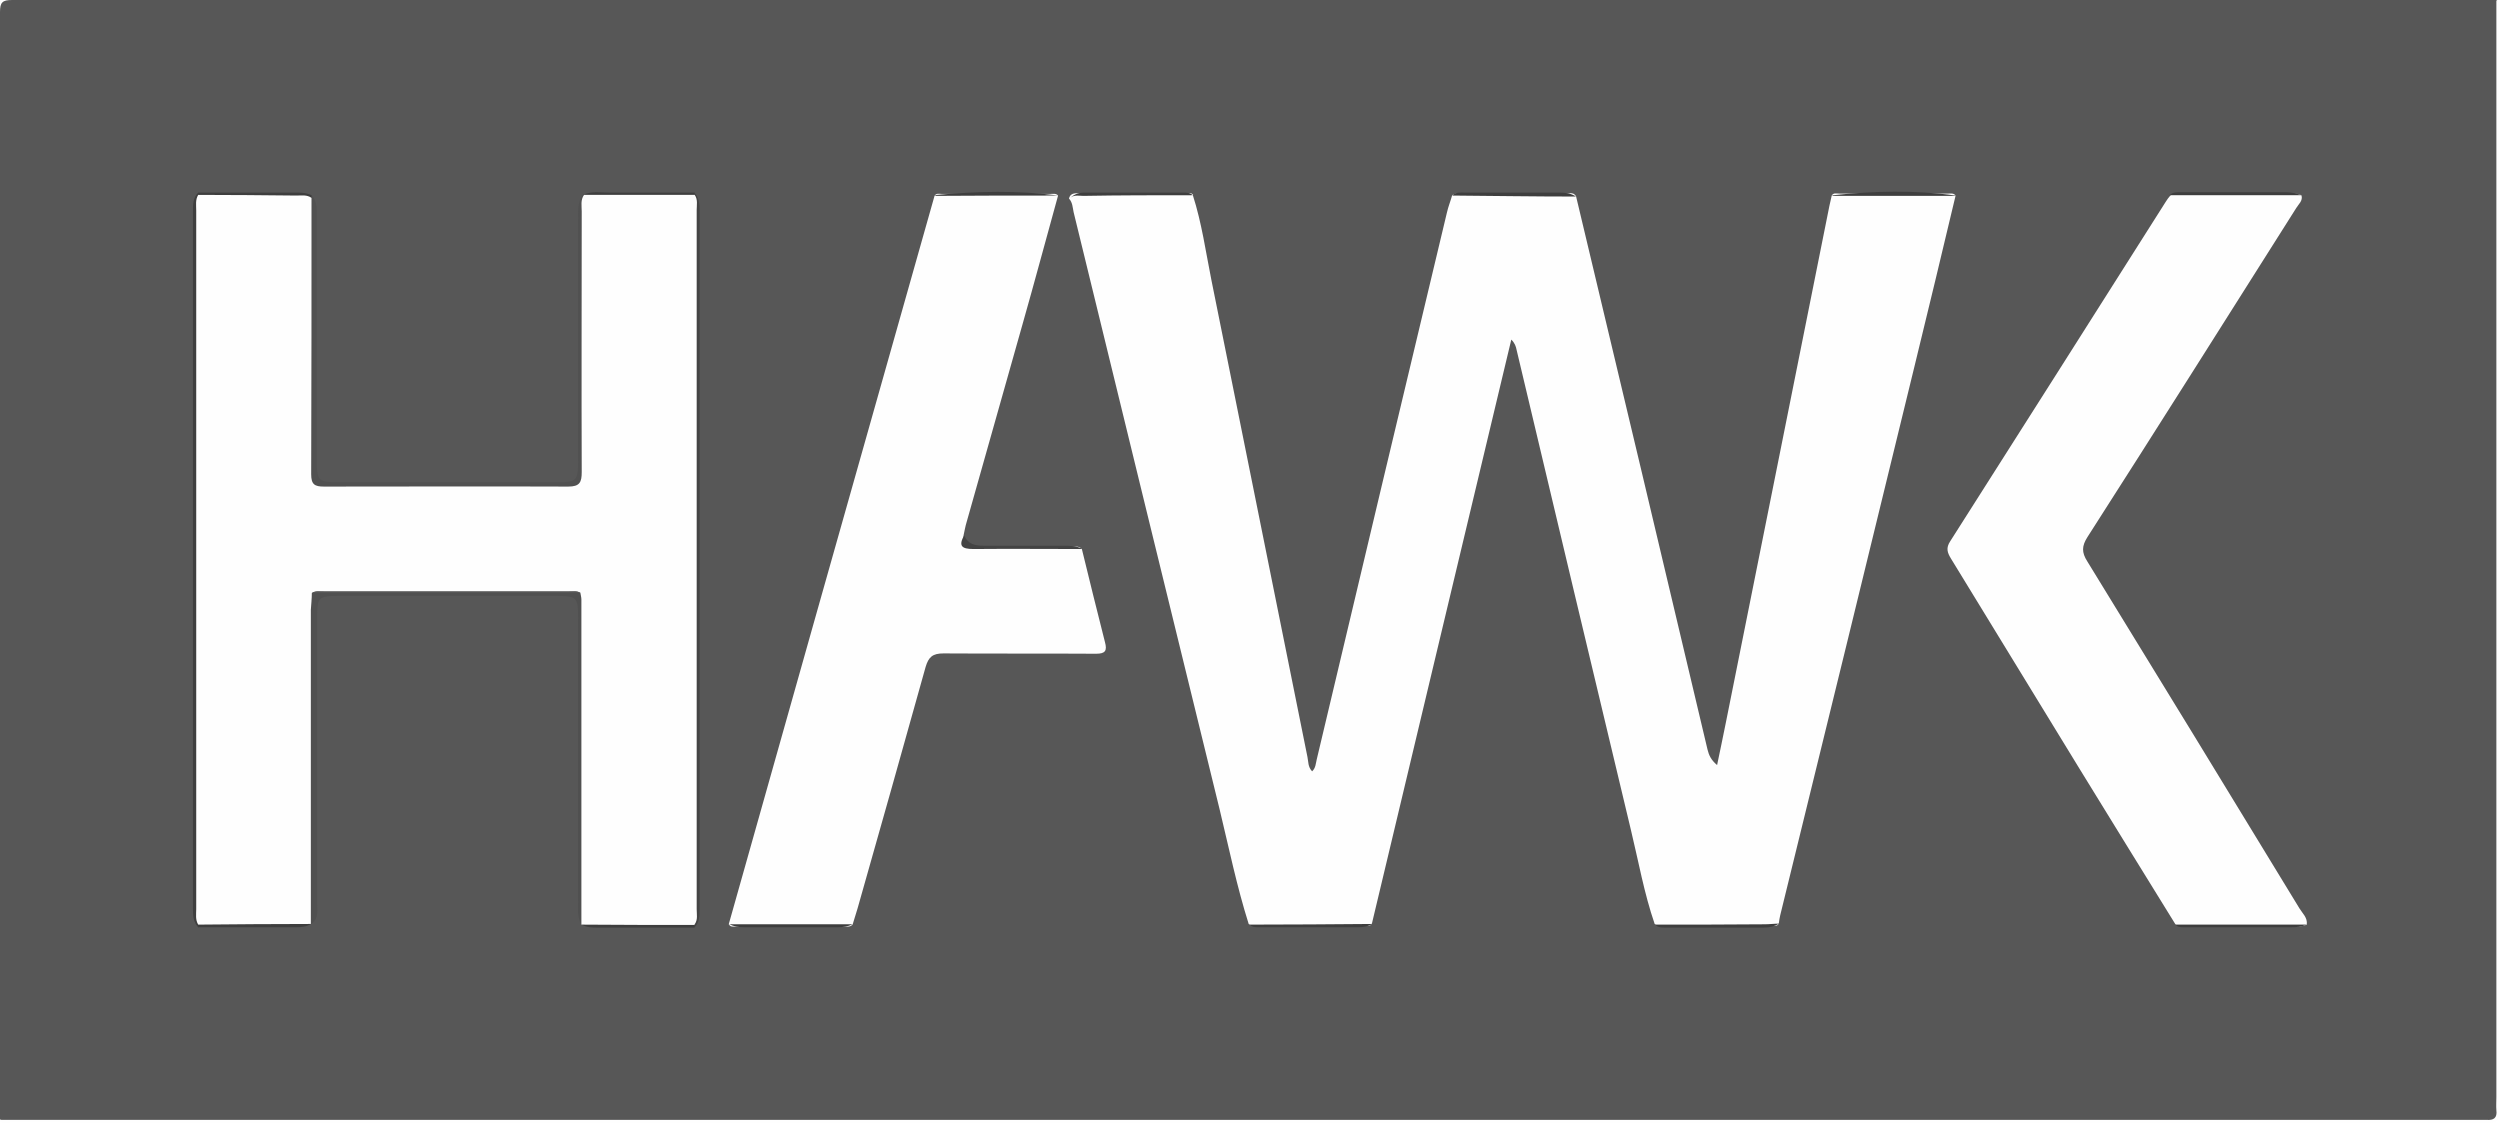
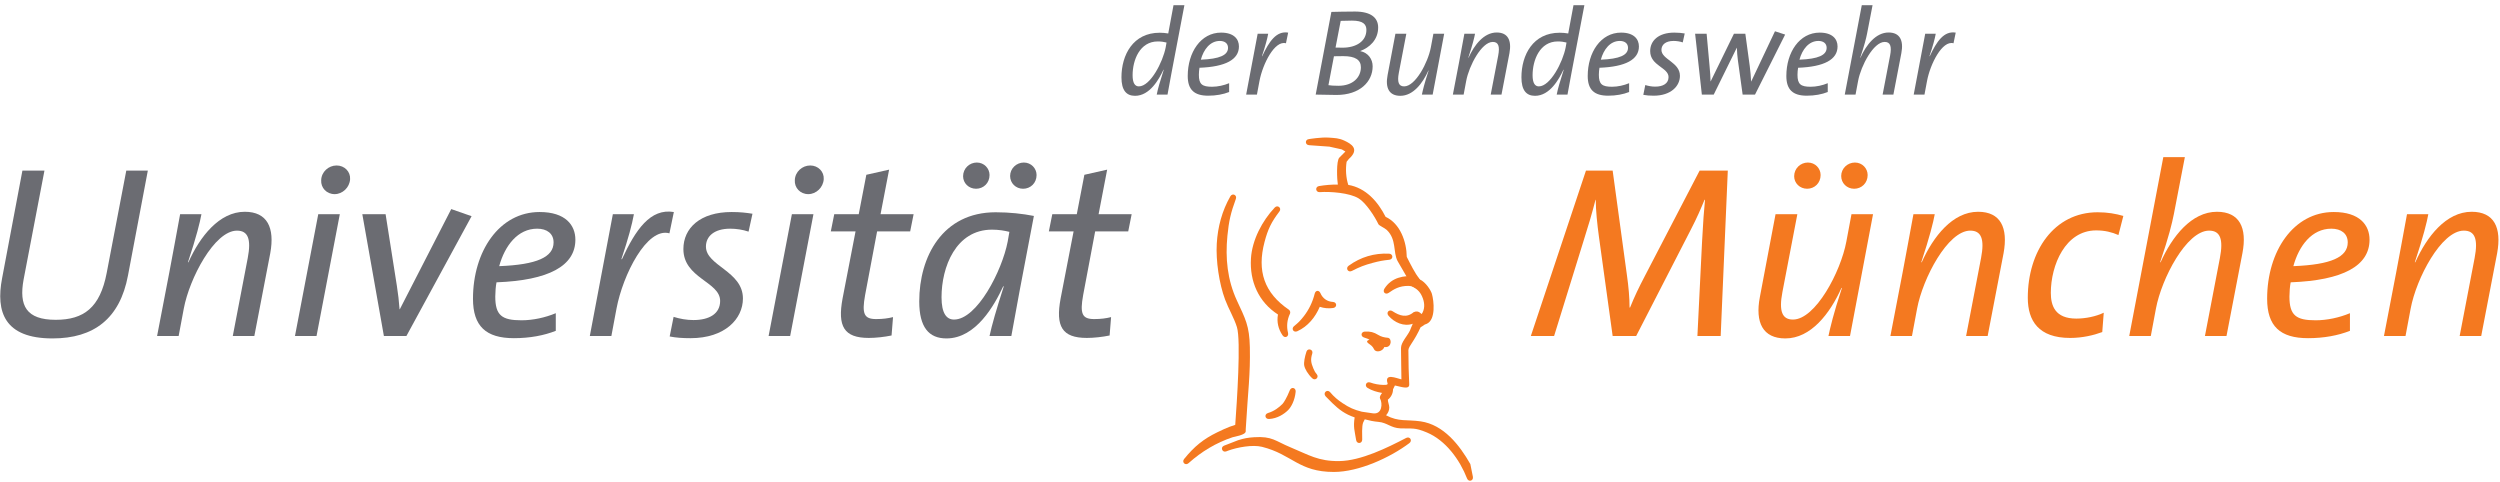
- <svg xmlns="http://www.w3.org/2000/svg" id="Ebene_2" viewBox="0 0 75.68 34">
+ <svg xmlns="http://www.w3.org/2000/svg" version="1.1" x="0px" y="0px" width="441px" height="85px" viewBox="-0.04 -0.913 441 85" enable-background="new -0.04 -0.913 441 85" xml:space="preserve">
  <defs>
-     <style>.cls-1{fill:#3d3d3d;}.cls-2{fill:#575757;}.cls-3{fill:#3f3f3f;}.cls-4{fill:#3e3e3e;}.cls-5{fill:#444;}.cls-6{fill:#505050;}.cls-7{fill:#515151;}.cls-8{fill:#434343;}.cls-9{fill:#fefefe;}</style>
-   </defs>
-   <g id="Ebene_1-2">
-     <g>
-       <path class="cls-2" d="M0,33.9C0,22.72,0,11.54,0,.37,0,.07,.07,0,.37,0,25.44,0,50.51,0,75.58,0c.07,.12,.04,.26,.04,.39,0,11.04,0,22.08,0,33.12,0,.46,.05,.42-.43,.42-24.93,0-49.86,0-74.79,0-.13,0-.27,.04-.39-.04Z" />
-       <path class="cls-9" d="M0,33.9c24.94,0,49.89,0,74.83,0,.15,0,.29,0,.44,0,.22,.02,.33-.06,.3-.29-.01-.13,0-.27,0-.4,0-11.07,0-22.14,0-33.2,.17,.07,.07,.22,.08,.32,0,4.01,0,8.03,0,12.04,0,7.1,0,14.2,0,21.29,0,.27-.05,.33-.33,.33-25,0-50.01,0-75.01-.01-.1,0-.25,.09-.32-.07Z" />
-       <path class="cls-9" d="M36.11,5.91c.27,.84,.39,1.71,.56,2.56,.97,4.82,1.94,9.64,2.91,14.45,.03,.14,.01,.29,.14,.43,.11-.1,.11-.24,.14-.36,1.31-5.52,2.62-11.04,3.94-16.55,.04-.18,.11-.35,.16-.53,.13-.09,.28-.04,.43-.04,.99,0,1.97,0,2.96,0,.12,0,.27-.08,.36,.07,1.33,5.58,2.66,11.16,3.98,16.75,.04,.17,.11,.32,.29,.47,.09-.44,.18-.85,.26-1.26,1.05-5.22,2.09-10.44,3.14-15.67,.02-.1,.05-.21,.07-.31,.05-.09,.14-.06,.22-.06,1.1,0,2.21,0,3.31,0,.08,0,.16-.02,.22,.06-.41,1.72-.82,3.44-1.24,5.15-1.35,5.55-2.71,11.1-4.07,16.64-.02,.08-.03,.16-.04,.23-.03,.11-.12,.08-.2,.08-1.14,0-2.27,0-3.41,0-.06,0-.1-.01-.15-.05-.32-.93-.49-1.9-.72-2.85-1.16-4.84-2.31-9.69-3.46-14.53-.02-.1-.05-.2-.16-.31-1.41,5.89-2.81,11.78-4.22,17.68-.05,.09-.14,.06-.21,.06-1.11,0-2.23,0-3.34,0-.07,0-.13,0-.18-.05-.36-1.14-.6-2.31-.88-3.47-1.48-6.03-2.95-12.05-4.42-18.08-.03-.14-.03-.29-.14-.41,.03-.12,.11-.16,.24-.16,1.15,0,2.3,0,3.45,0,.02,0,.04,.03,.07,.04Z" />
-       <path class="cls-9" d="M22.06,27.98c.88-3.11,1.75-6.21,2.63-9.32,1.2-4.24,2.4-8.48,3.6-12.73,.05-.09,.14-.06,.21-.06,1.1,0,2.21,0,3.31,0,.08,0,.16-.02,.22,.05-.36,1.3-.71,2.61-1.08,3.91-.56,1.99-1.13,3.99-1.69,5.98-.04,.13-.06,.26-.09,.39-.04,.29,.09,.37,.38,.36,.94-.02,1.88-.01,2.83,0,.12,0,.26-.06,.37,.06,.23,.94,.46,1.88,.7,2.82,.07,.26,.01,.35-.27,.35-1.54-.01-3.08,0-4.62-.01-.33,0-.45,.11-.54,.41-.68,2.44-1.37,4.88-2.06,7.31-.05,.17-.1,.33-.15,.49-.04,.04-.09,.06-.14,.06-1.16,0-2.32,0-3.47,0-.06,0-.1-.01-.13-.06Z" />
-       <path class="cls-9" d="M69.67,5.91c.05,.17-.09,.27-.16,.39-2.1,3.32-4.2,6.65-6.32,9.96-.17,.27-.18,.46,0,.74,2.15,3.5,4.29,7,6.42,10.5,.09,.15,.25,.28,.22,.49-.19,.09-.39,.04-.58,.04-1,0-2.01,0-3.01,0-.13,0-.26,.04-.38-.04-.97-1.57-1.94-3.14-2.91-4.72-1.3-2.12-2.59-4.24-3.89-6.36-.11-.18-.16-.32-.02-.53,2.18-3.42,4.35-6.85,6.52-10.27,.04-.07,.09-.13,.14-.19,.11-.09,.23-.04,.34-.04,1.1,0,2.2,0,3.29,0,.12,0,.24-.04,.35,.04Z" />
-       <path class="cls-7" d="M9.43,5.91c.19,.2,.16,.44,.16,.68,0,2.43,0,4.86,0,7.29,0,.69,.03,.72,.72,.72,2.18,0,4.37,0,6.55,0,.59,0,.64-.05,.64-.64,0-2.44,0-4.89,0-7.33,0-.25-.02-.51,.14-.73,.02,.01,.05,.03,.07,.04,.08,.19,.07,.39,.07,.59,0,2.56,0,5.13,0,7.69,0,.08,0,.16,0,.24-.02,.41-.09,.48-.52,.49-.72,.02-1.44,0-2.16,0-1.74,0-3.49,0-5.23,0-.58,0-.64-.05-.64-.63,0-2.6,0-5.21,0-7.81,0-.17-.02-.35,.08-.5,.03-.05,.07-.08,.12-.1Z" />
-       <path class="cls-6" d="M17.6,27.99c-.13-.22-.1-.46-.1-.7,0-2.85,0-5.71,0-8.56,0-.66-.03-.69-.7-.69-2.18,0-4.36,0-6.54,0-.62,0-.66,.04-.66,.65,0,2.88,0,5.76,0,8.64,0,.23,.06,.49-.19,.65-.02-.02-.04-.03-.06-.05-.12-.16-.11-.35-.11-.54,0-3.02,0-6.05,0-9.07,0-.17-.01-.35,.08-.51,.1-.14,.25-.14,.4-.13,.54,0,1.09-.05,1.62,.13,.09,.03,.18,.02,.28,.02,1.31,0,2.63,.03,3.94-.01,.55-.02,1.1-.18,1.66-.13,.17,.01,.35-.02,.49,.11,.12,.18,.09,.38,.09,.58,0,3,0,5.99,0,8.99,0,.2,.02,.4-.11,.57-.02,.02-.04,.03-.06,.05Z" />
-       <path class="cls-3" d="M6,28.07c-.15-.16-.16-.36-.16-.56,0-7.04,0-14.08,0-21.12,0-.2,0-.4,.16-.56,.04,.04,.07,.08,.09,.13,.04,.18,.03,.37,.03,.56,0,6.96,0,13.92,0,20.87,0,.19,.02,.37-.03,.56-.02,.05-.05,.09-.09,.13Z" />
-       <path class="cls-5" d="M21.02,5.83c.15,.16,.16,.36,.16,.56,0,7.04,0,14.08,0,21.13,0,.2,0,.4-.16,.56-.04-.04-.07-.08-.09-.13-.04-.18-.03-.37-.03-.56,0-6.96,0-13.92,0-20.88,0-.19-.02-.37,.03-.56,.02-.05,.05-.09,.09-.13Z" />
-       <path class="cls-8" d="M32.76,16.62c-1.1,0-2.2-.01-3.29,0-.37,0-.46-.1-.28-.42,.1,.27,.32,.32,.58,.32,.81,0,1.61,0,2.42,0,.2,0,.4,0,.58,.1Z" />
-       <path class="cls-4" d="M69.67,5.91c-1.33,0-2.66,0-3.99,0,.09-.1,.22-.09,.34-.09,1.07,0,2.15,0,3.22,0,.14,0,.28,.05,.43,.08Z" />
-       <path class="cls-1" d="M65.84,27.99c1.33,0,2.66,0,3.98,0-.15,.07-.31,.08-.47,.08-1.05,0-2.09,0-3.14,0-.13,0-.27,.02-.38-.09Z" />
-       <path class="cls-4" d="M36.11,5.91c-1.1,0-2.2,0-3.31,.02-.15,0-.32-.05-.44,.1,.12-.13,.27-.2,.46-.2,1,0,2,0,2.99,0,.11,0,.21,0,.3,.08Z" />
-       <path class="cls-4" d="M47.7,5.95c-1.25,0-2.49-.02-3.74-.03,.11-.11,.25-.09,.38-.09,.96,0,1.91,0,2.87,0,.18,0,.34,.02,.5,.12Z" />
-       <path class="cls-4" d="M37.81,27.99c1.25,0,2.49-.01,3.74-.02-.13,.07-.27,.1-.42,.1-1.01,0-2.02,0-3.02,0-.11,0-.21,0-.3-.09Z" />
-       <path class="cls-4" d="M50.11,27.99c1.1,0,2.21,0,3.31-.01,.15,0,.29-.02,.44-.02-.14,.08-.29,.12-.46,.12-1,0-2,0-2.99,0-.11,0-.21,0-.3-.08Z" />
-       <path class="cls-4" d="M32.04,5.92c-1.25,0-2.5,0-3.75,.01,.02-.01,.05-.03,.07-.03,1.23-.11,2.45-.14,3.68,.02Z" />
-       <path class="cls-4" d="M59.2,5.93c-1.25,0-2.5,0-3.75,0,.01,0,.02-.01,.04-.02,1.24-.13,2.48-.16,3.71,.01Z" />
-       <path class="cls-1" d="M22.06,27.98c1.25,0,2.5,0,3.75,0-.15,.07-.3,.09-.46,.09-.94,0-1.88,0-2.82,0-.16,0-.32-.02-.46-.1Z" />
-       <path class="cls-4" d="M6,5.91s0-.05,0-.08c.98,0,1.95,0,2.93,0,.17,0,.34,0,.5,.08,0,.03,0,.06,0,.09-.15,.1-.32,.1-.5,.1-.81,0-1.61,0-2.42,0-.19,0-.41,.04-.52-.19Z" />
-       <path class="cls-4" d="M21.02,5.83s0,.05,0,.08c-.09,.19-.27,.19-.44,.19-.82,0-1.64,0-2.46,0-.17,0-.35,0-.44-.19,0,0-.03-.01-.03-.01,.25-.12,.52-.07,.79-.07,.86,0,1.72,0,2.59,0Z" />
-       <path class="cls-4" d="M6,28.07s0-.05,0-.08c.09-.2,.27-.19,.44-.19,.84-.01,1.67,0,2.51,0,.17,0,.34,.02,.46,.17,0,0,0,0,0,0-.14,.09-.3,.1-.46,.1-.98,0-1.96,0-2.95,0Z" />
-       <path class="cls-4" d="M21.02,28s0,.05,0,.08c-.97,0-1.94,0-2.91,0-.17,0-.35,0-.5-.09,0,0,0,0,0,0,.13-.16,.31-.18,.5-.18,.81,0,1.62,0,2.43,0,.18,0,.38-.02,.49,.19Z" />
-       <path class="cls-9" d="M21.02,28c-1.14,0-2.28,0-3.42-.01,0-3.28,0-6.56,0-9.84,0-.07-.02-.13-.03-.2-.08-.06-.18-.04-.27-.04-2.53,0-5.06,0-7.59,0-.09,0-.19-.02-.27,.04,0,.17-.02,.34-.03,.51,0,3.17,0,6.34,0,9.51-1.14,0-2.28,.01-3.41,.02-.09-.15-.06-.31-.06-.47,0-7.05,0-14.1,0-21.15,0-.16-.03-.32,.06-.47,.99,0,1.98,.01,2.97,.02,.16,0,.32-.03,.46,.07,0,2.79,0,5.58-.01,8.37,0,.31,.11,.37,.39,.37,2.46,0,4.93-.01,7.39,0,.35,0,.41-.13,.41-.44-.01-2.63,0-5.26,0-7.89,0-.17-.04-.35,.07-.5,1.12,0,2.23,0,3.35,0,.1,.14,.06,.31,.06,.46,0,7.05,0,14.1,0,21.16,0,.16,.04,.32-.06,.46Z" />
-       <path class="cls-2" d="M9.45,17.95c.11-.07,.23-.05,.35-.05,2.48,0,4.95,0,7.43,0,.12,0,.24-.02,.35,.05-2.71,0-5.42,0-8.13,0Z" />
-     </g>
-   </g>
+ </defs>
+   <path fill-rule="evenodd" clip-rule="evenodd" fill="#6B6C72" d="M26.037,29.185h-3.802l-3.457,18.062  c-1.167,6.093-4.019,8.254-8.989,8.254c-5.186,0-6.525-2.463-5.661-7.13l3.673-19.186H3.912L0.325,48.198  c-1.123,5.877,0.389,10.587,8.902,10.587c7.303,0,11.883-3.501,13.31-11.106L26.037,29.185z" />
+   <path fill-rule="evenodd" clip-rule="evenodd" fill="#6B6C72" d="M47.635,43.747c0.821-4.494-0.519-7.303-4.494-7.303  c-4.494,0-7.908,4.364-9.939,8.901h-0.086c1.512-4.581,2.117-7.043,2.377-8.47h-3.76  c-0.561,3.155-1.339,7.173-1.901,10.242L27.671,58.353h3.803l0.908-4.84c0.994-5.315,5.401-13.742,9.377-13.742  c1.945,0,2.55,1.469,1.901,4.84L41.024,58.353h3.803L47.635,43.747z" />
+   <path fill-rule="evenodd" clip-rule="evenodd" fill="#6B6C72" d="M61.717,30.697c0.086-1.339-0.994-2.42-2.377-2.42  c-1.426,0-2.68,1.123-2.723,2.593c-0.086,1.339,0.951,2.463,2.377,2.463  C60.378,33.333,61.631,32.166,61.717,30.697z M59.902,36.876h-3.803L51.994,58.353h3.803L59.902,36.876z" />
+   <path fill-rule="evenodd" clip-rule="evenodd" fill="#6B6C72" d="M83.147,37.222l-3.587-1.253l-9.075,17.674h-0.043  c-0.087-1.296-0.26-2.809-0.476-4.148L67.98,36.876H63.874l3.803,21.477h3.976L83.147,37.222z" />
+   <path fill-rule="evenodd" clip-rule="evenodd" fill="#6B6C72" d="M101.457,41.37c0-2.549-1.728-4.883-6.309-4.883  c-7.13,0-11.754,6.957-11.754,15.297c0,4.84,2.291,6.957,7.217,6.957c2.809,0,5.315-0.475,7.389-1.296V54.334  c-1.858,0.778-4.019,1.253-6.05,1.253c-3.457,0-4.623-0.864-4.623-4.192c0-0.778,0.086-1.858,0.216-2.506  C96.747,48.544,101.457,45.994,101.457,41.37z M97.611,41.846c0,2.593-2.938,3.932-9.593,4.191  c0.994-3.63,3.284-6.611,6.698-6.611C96.444,39.426,97.611,40.29,97.611,41.846z" />
+   <path fill-rule="evenodd" clip-rule="evenodd" fill="#6B6C72" d="M118.826,36.487c-4.149-0.691-6.742,3.111-9.162,8.34  l-0.086-0.043c1.253-3.76,1.858-6.05,2.204-7.908h-3.716l-4.062,21.477h3.803l0.907-4.84  c1.123-5.963,5.358-14.39,9.334-13.266L118.826,36.487z" />
+   <path fill-rule="evenodd" clip-rule="evenodd" fill="#6B6C72" d="M132.696,36.79c-1.081-0.173-2.161-0.303-3.673-0.303  c-5.574,0-8.513,2.852-8.513,6.525c0,5.186,6.482,5.748,6.482,9.161c0,2.247-1.901,3.371-4.71,3.371  c-1.21,0-2.377-0.216-3.5-0.561l-0.691,3.457c1.08,0.216,2.247,0.302,3.673,0.302c6.093,0,9.248-3.414,9.248-7  c0-4.84-6.525-5.747-6.525-9.161c0-1.815,1.469-3.154,4.278-3.154c1.081,0,2.204,0.173,3.241,0.519L132.696,36.79z  " />
+   <path fill-rule="evenodd" clip-rule="evenodd" fill="#6B6C72" d="M145.266,30.697c0.086-1.339-0.994-2.42-2.377-2.42  c-1.426,0-2.679,1.123-2.723,2.593c-0.086,1.339,0.951,2.463,2.377,2.463  C143.926,33.333,145.179,32.166,145.266,30.697z M143.451,36.876h-3.803l-4.105,21.477h3.803L143.451,36.876z" />
+   <path fill-rule="evenodd" clip-rule="evenodd" fill="#6B6C72" d="M161.121,36.876h-5.833l1.512-7.864l-4.019,0.907  l-1.34,6.957h-4.321l-0.605,3.025h4.365l-2.291,11.84c-0.907,4.883,0.216,6.957,4.624,6.957  c1.253,0,2.766-0.173,4.019-0.432l0.259-3.241c-0.864,0.216-1.772,0.346-2.981,0.346  c-2.118,0-2.55-0.907-1.945-4.235l2.118-11.235h5.833L161.121,36.876z" />
+   <path fill-rule="evenodd" clip-rule="evenodd" fill="#6B6C72" d="M182.337,37.179c-1.988-0.389-4.278-0.648-6.741-0.648  c-9.377,0-13.482,7.822-13.482,15.729c0,4.538,1.685,6.525,4.797,6.525c5.229,0,8.47-5.877,10.025-9.205  l0.086,0.043c-1.296,4.019-2.118,6.871-2.506,8.729h3.846C179.269,53.21,180.047,49.192,182.337,37.179z   M178.016,39.987l-0.302,1.728c-0.994,5.143-5.402,13.742-9.464,13.742c-1.339,0-2.204-1.123-2.204-3.932  c0-5.315,2.506-11.927,8.902-11.927C176.158,39.599,177.151,39.772,178.016,39.987z M182.812,29.962  c0-1.167-0.951-2.204-2.247-2.204s-2.42,1.037-2.42,2.377c0,1.253,0.994,2.248,2.29,2.248  S182.812,31.388,182.812,29.962z M174.516,29.962c0-1.167-0.951-2.204-2.247-2.204s-2.42,1.037-2.42,2.42  c0,1.21,0.994,2.204,2.29,2.204S174.516,31.388,174.516,29.962z" />
+   <path fill-rule="evenodd" clip-rule="evenodd" fill="#6B6C72" d="M199.584,36.876h-5.833l1.512-7.864l-4.019,0.907  l-1.339,6.957h-4.321l-0.605,3.025h4.365l-2.291,11.84c-0.908,4.883,0.216,6.957,4.624,6.957  c1.253,0,2.765-0.173,4.019-0.432l0.259-3.241c-0.864,0.216-1.772,0.346-2.981,0.346  c-2.118,0-2.55-0.907-1.945-4.235l2.118-11.235h5.833L199.584,36.876z" />
+   <path fill-rule="evenodd" clip-rule="evenodd" fill="#F47920" d="M304.744,29.185h-4.97l-9.68,18.625  c-1.08,2.074-1.772,3.5-2.593,5.531h-0.086c0-1.728-0.173-3.673-0.475-5.79l-2.507-18.365h-4.71l-9.723,29.169  h4.105l5.099-16.464c0.907-2.852,1.599-5.186,2.204-7.562h0.043c0,1.858,0.259,4.321,0.562,6.525l2.419,17.502h4.149  l9.636-18.754c1.081-2.074,1.858-3.889,2.42-5.272h0.086c-0.173,1.728-0.346,4.062-0.519,7.389l-0.821,16.637h4.105  L304.744,29.185z" />
+   <path fill-rule="evenodd" clip-rule="evenodd" fill="#F47920" d="M330.364,36.876h-3.803l-0.907,4.84  c-0.994,5.315-5.445,13.742-9.42,13.742c-1.901,0-2.506-1.469-1.858-4.84l2.636-13.742h-3.846l-2.765,14.606  c-0.865,4.494,0.518,7.303,4.494,7.303c4.495,0,7.865-4.365,9.896-8.902h0.086  c-1.512,4.581-2.074,7.043-2.377,8.47h3.803L330.364,36.876z M329.414,29.962c0-1.167-0.951-2.204-2.247-2.204  c-1.297,0-2.42,1.037-2.42,2.377c0,1.253,0.994,2.248,2.29,2.248S329.414,31.388,329.414,29.962z M321.117,29.962  c0-1.167-0.951-2.204-2.248-2.204s-2.419,1.037-2.419,2.42c0,1.21,0.994,2.204,2.29,2.204  S321.117,31.388,321.117,29.962z" />
+   <path fill-rule="evenodd" clip-rule="evenodd" fill="#F47920" d="M353.391,43.747c0.821-4.494-0.519-7.303-4.494-7.303  c-4.494,0-7.908,4.364-9.939,8.901h-0.086c1.513-4.581,2.117-7.043,2.377-8.47h-3.759  c-0.562,3.155-1.34,7.173-1.901,10.242l-2.161,11.235h3.803l0.908-4.84c0.994-5.315,5.401-13.742,9.377-13.742  c1.944,0,2.55,1.469,1.901,4.84l-2.636,13.742h3.802L353.391,43.747z" />
+   <path fill-rule="evenodd" clip-rule="evenodd" fill="#F47920" d="M374.517,37.179c-1.34-0.389-2.766-0.648-4.538-0.648  c-7.692,0-12.316,6.871-12.316,15.082c0,4.062,1.901,7.087,7.476,7.087c2.161,0,4.148-0.476,5.661-1.037  l0.26-3.414c-1.34,0.648-3.155,1.037-4.84,1.037c-3.759,0-4.494-2.29-4.494-4.537  c0-4.883,2.549-11.02,7.994-11.02c1.512,0,2.766,0.303,3.933,0.821L374.517,37.179z" />
+   <path fill-rule="evenodd" clip-rule="evenodd" fill="#F47920" d="M395.524,43.747c0.864-4.494-0.519-7.303-4.494-7.303  c-4.494,0-7.908,4.364-9.939,8.901h-0.086c1.599-4.71,2.074-6.784,2.42-8.47l1.944-10.068h-3.802l-6.007,31.545  h3.803l0.907-4.84c0.994-5.315,5.402-13.742,9.377-13.742c1.945,0,2.55,1.469,1.901,4.84l-2.636,13.742h3.803  L395.524,43.747z" />
+   <path fill-rule="evenodd" clip-rule="evenodd" fill="#F47920" d="M417.947,41.37c0-2.549-1.728-4.883-6.31-4.883  c-7.13,0-11.754,6.957-11.754,15.297c0,4.84,2.291,6.957,7.217,6.957c2.809,0,5.315-0.475,7.39-1.296V54.334  c-1.858,0.778-4.019,1.253-6.05,1.253c-3.457,0-4.623-0.864-4.623-4.192c0-0.778,0.086-1.858,0.216-2.506  C413.236,48.544,417.947,45.994,417.947,41.37z M414.101,41.846c0,2.593-2.938,3.932-9.593,4.191  c0.994-3.63,3.284-6.611,6.698-6.611C412.934,39.426,414.101,40.29,414.101,41.846z" />
+   <path fill-rule="evenodd" clip-rule="evenodd" fill="#F47920" d="M440.457,43.747c0.821-4.494-0.519-7.303-4.495-7.303  c-4.494,0-7.908,4.364-9.939,8.901h-0.086c1.513-4.581,2.118-7.043,2.377-8.47h-3.76  c-0.561,3.155-1.339,7.173-1.901,10.242l-2.161,11.235h3.803l0.908-4.84c0.994-5.315,5.401-13.742,9.377-13.742  c1.945,0,2.55,1.469,1.901,4.84l-2.636,13.742h3.803L440.457,43.747z" />
+   <path fill-rule="evenodd" clip-rule="evenodd" fill="#6B6C72" d="M208.89,0h-1.923l-0.929,4.991  c-0.54-0.086-0.972-0.13-1.512-0.13c-4.689,0-6.741,3.911-6.741,7.865c0,2.269,0.842,3.263,2.398,3.263  c2.615,0,4.235-2.938,5.013-4.602l0.043,0.021c-0.648,2.009-1.059,3.436-1.231,4.364h1.901  c0.151-0.886,0.432-2.377,0.713-3.867L208.89,0z M205.736,6.59l-0.151,0.864  c-0.497,2.571-2.701,6.871-4.732,6.871c-0.67,0-1.102-0.562-1.102-1.966c0-2.658,1.253-5.963,4.451-5.963  C204.807,6.396,205.304,6.482,205.736,6.59z" />
+   <path fill-rule="evenodd" clip-rule="evenodd" fill="#6B6C72" d="M218.508,7.281c0-1.274-0.864-2.441-3.155-2.441  c-3.565,0-5.877,3.478-5.877,7.649c0,2.42,1.145,3.478,3.608,3.478c1.404,0,2.658-0.238,3.695-0.648v-1.556  c-0.929,0.389-2.01,0.627-3.025,0.627c-1.728,0-2.312-0.432-2.312-2.096c0-0.389,0.043-0.929,0.108-1.253  C216.152,10.868,218.508,9.593,218.508,7.281z M216.585,7.519c0,1.296-1.47,1.966-4.797,2.096  c0.497-1.815,1.642-3.306,3.349-3.306C216.001,6.309,216.585,6.741,216.585,7.519z" />
+   <path fill-rule="evenodd" clip-rule="evenodd" fill="#6B6C72" d="M227.192,4.84c-2.074-0.346-3.371,1.556-4.581,4.17  l-0.043-0.021c0.627-1.88,0.929-3.025,1.102-3.954h-1.858l-2.031,10.738h1.901l0.454-2.419  c0.562-2.982,2.679-7.195,4.667-6.633L227.192,4.84z" />
+   <path fill-rule="evenodd" clip-rule="evenodd" fill="#6B6C72" d="M243.067,3.933c0-1.728-1.296-2.809-4.083-2.809  c-1.664,0-3.133,0.043-4.17,0.065l-2.766,14.584c1.383,0.022,2.766,0.065,3.673,0.065  c4.106,0,6.374-2.333,6.374-5.056c0-1.275-0.799-2.398-2.182-2.679V8.081C241.512,7.498,243.067,6.136,243.067,3.933  z M240.993,4.365c0,2.009-1.815,3.133-4.191,3.133c-0.497,0-0.843,0-1.253-0.021l0.908-4.71  c0.605-0.021,1.275-0.043,1.988-0.043C240.432,2.723,240.993,3.392,240.993,4.365z M240.021,10.955  c0,1.75-1.383,3.263-3.954,3.263c-0.799,0-1.404-0.043-1.772-0.108l0.972-5.099  c0.346-0.021,1.081-0.021,1.642-0.021C239.049,8.988,240.021,9.658,240.021,10.955z" />
+   <path fill-rule="evenodd" clip-rule="evenodd" fill="#6B6C72" d="M254.713,5.034h-1.901l-0.454,2.42  c-0.497,2.658-2.722,6.871-4.71,6.871c-0.951,0-1.253-0.735-0.929-2.42l1.318-6.871h-1.923l-1.383,7.303  c-0.432,2.247,0.259,3.651,2.247,3.651c2.247,0,3.933-2.182,4.948-4.451h0.043  c-0.756,2.29-1.037,3.522-1.188,4.234h1.901L254.713,5.034z" />
+   <path fill-rule="evenodd" clip-rule="evenodd" fill="#6B6C72" d="M266.227,8.47c0.411-2.247-0.259-3.651-2.247-3.651  c-2.247,0-3.954,2.182-4.969,4.451h-0.043c0.756-2.29,1.059-3.522,1.188-4.235h-1.88  c-0.281,1.578-0.669,3.587-0.951,5.121l-1.08,5.617h1.901l0.454-2.419c0.497-2.658,2.701-6.871,4.689-6.871  c0.973,0,1.275,0.735,0.951,2.42l-1.318,6.871h1.901L266.227,8.47z" />
+   <path fill-rule="evenodd" clip-rule="evenodd" fill="#6B6C72" d="M279.447,0h-1.923l-0.929,4.991  c-0.54-0.086-0.972-0.13-1.513-0.13c-4.689,0-6.741,3.911-6.741,7.865c0,2.269,0.843,3.263,2.398,3.263  c2.614,0,4.235-2.938,5.013-4.602l0.043,0.021c-0.648,2.009-1.059,3.436-1.231,4.364h1.901  c0.151-0.886,0.432-2.377,0.713-3.867L279.447,0z M276.293,6.59l-0.151,0.864  c-0.497,2.571-2.701,6.871-4.731,6.871c-0.67,0-1.102-0.562-1.102-1.966c0-2.658,1.253-5.963,4.451-5.963  C275.364,6.396,275.86,6.482,276.293,6.59z" />
+   <path fill-rule="evenodd" clip-rule="evenodd" fill="#6B6C72" d="M289.065,7.281c0-1.274-0.864-2.441-3.154-2.441  c-3.565,0-5.877,3.478-5.877,7.649c0,2.42,1.145,3.478,3.608,3.478c1.404,0,2.657-0.238,3.694-0.648v-1.556  c-0.929,0.389-2.009,0.627-3.025,0.627c-1.728,0-2.312-0.432-2.312-2.096c0-0.389,0.043-0.929,0.108-1.253  C286.709,10.868,289.065,9.593,289.065,7.281z M287.142,7.519c0,1.296-1.469,1.966-4.796,2.096  c0.497-1.815,1.642-3.306,3.349-3.306C286.558,6.309,287.142,6.741,287.142,7.519z" />
+   <path fill-rule="evenodd" clip-rule="evenodd" fill="#6B6C72" d="M297.144,4.991c-0.54-0.086-1.081-0.151-1.837-0.151  c-2.787,0-4.256,1.426-4.256,3.263c0,2.593,3.241,2.873,3.241,4.581c0,1.123-0.95,1.685-2.355,1.685  c-0.605,0-1.188-0.108-1.75-0.281l-0.346,1.728c0.54,0.108,1.123,0.151,1.836,0.151c3.046,0,4.624-1.707,4.624-3.501  c0-2.42-3.263-2.873-3.263-4.581c0-0.907,0.735-1.577,2.139-1.577c0.54,0,1.102,0.086,1.621,0.259L297.144,4.991z" />
+   <path fill-rule="evenodd" clip-rule="evenodd" fill="#6B6C72" d="M314.859,5.186l-1.794-0.583l-4.191,8.858h-0.021  c-0.022-0.691-0.13-1.945-0.238-2.723l-0.778-5.704h-2.009l-4.106,8.405h-0.021c0-0.713-0.086-1.685-0.173-2.679  l-0.519-5.726h-2.031l1.188,10.738h2.096l4.062-8.253h0.022c0.021,0.756,0.086,1.491,0.173,2.161l0.842,6.093h2.183  L314.859,5.186z" />
+   <path fill-rule="evenodd" clip-rule="evenodd" fill="#6B6C72" d="M324.103,7.281c0-1.274-0.864-2.441-3.154-2.441  c-3.565,0-5.877,3.478-5.877,7.649c0,2.42,1.145,3.478,3.608,3.478c1.404,0,2.658-0.238,3.695-0.648v-1.556  c-0.929,0.389-2.009,0.627-3.025,0.627c-1.728,0-2.312-0.432-2.312-2.096c0-0.389,0.043-0.929,0.108-1.253  C321.748,10.868,324.103,9.593,324.103,7.281z M322.18,7.519c0,1.296-1.469,1.966-4.797,2.096  c0.497-1.815,1.642-3.306,3.349-3.306C321.596,6.309,322.18,6.741,322.18,7.519z" />
+   <path fill-rule="evenodd" clip-rule="evenodd" fill="#6B6C72" d="M335.358,8.47c0.432-2.247-0.259-3.651-2.247-3.651  c-2.247,0-3.954,2.182-4.97,4.451h-0.043c0.799-2.355,1.037-3.392,1.21-4.235L330.28,0h-1.901l-3.003,15.773h1.901  l0.454-2.419c0.497-2.658,2.701-6.871,4.689-6.871c0.972,0,1.275,0.735,0.951,2.42l-1.318,6.871h1.901  L335.358,8.47z" />
+   <path fill-rule="evenodd" clip-rule="evenodd" fill="#6B6C72" d="M344.948,4.84c-2.074-0.346-3.371,1.556-4.581,4.17  l-0.043-0.021c0.626-1.88,0.929-3.025,1.102-3.954h-1.858l-2.031,10.738h1.901l0.454-2.419  c0.562-2.982,2.679-7.195,4.667-6.633L344.948,4.84z" />
+   <path fill="#F47920" d="M244.163,60.295c-0.29,0.803-1.496,1.042-1.804,0.422c-0.307-0.619-0.556-0.706-1.047-1.088  c-0.565-0.44,0.237-0.611,0.237-0.611c-0.121-0.081-0.477-0.258-0.934-0.383  c-0.7-0.191-0.604-1.031,0.121-1.06c0.982-0.038,1.519,0.094,2.35,0.596c0.528,0.319,1.05,0.448,1.667,0.497  c0.775,0.061,0.737,1.728-0.439,1.647L244.163,60.295z" />
+   <path fill="#F47920" d="M216.606,78.58l-0.333,0.129c-0.699,0.272-1.095-0.714-0.402-1.001l0.389-0.151l2.094-0.814  c1.056-0.331,1.72-0.458,2.825-0.529c3.213-0.209,3.731,0.668,6.448,1.79c3.167,1.308,4.868,2.47,8.585,2.417  c3.84-0.055,8.481-2.358,11.791-4.08c0.659-0.343,1.167,0.463,0.573,0.91c-3.415,2.568-8.93,5.087-13.322,5.089  c-6.222,0.003-7.347-3.095-12.669-4.431C220.927,77.495,218.248,77.978,216.606,78.58z" />
+   <path fill="#F47920" d="M216.477,40.668c-0.391,3.994-0.01,7.786,1.68,11.449c1.486,3.218,2.197,4.413,2.277,8.215  c0.102,4.856-0.318,7.568-0.728,14.498l0.001,0.332c0,0.67-1.985,0.945-2.324,1.057  c-2.88,0.958-5.511,2.543-7.764,4.571c-0.552,0.498-1.248-0.164-0.779-0.741c1.827-2.251,3.426-3.518,5.817-4.69  c0.355-0.174,1.908-0.951,3.199-1.329c0.288-3.944,1.032-14.908,0.296-17.243  c-0.533-1.694-1.465-3.203-2.081-4.846c-1.053-2.808-1.647-6.866-1.473-9.876c0.171-2.953,0.933-5.788,2.391-8.34  c0.368-0.644,1.231-0.243,0.975,0.454C217.064,36.622,216.731,38.077,216.477,40.668z" />
+   <path fill="#F47920" d="M227.191,71.422c-0.692,0.692-1.894,1.497-3.368,1.575c-0.734,0.039-0.886-0.849-0.181-1.056  c1.102-0.324,1.962-1.01,2.543-1.591c0.235-0.235,0.793-1.146,1.289-2.407c0.267-0.679,1.107-0.478,1.039,0.248  C228.367,69.76,227.697,70.918,227.191,71.422z" />
+   <path fill="#F47920" d="M230.027,63.58c-0.105-0.528,0.093-1.551,0.39-2.46c0.232-0.712,1.253-0.384,1.027,0.331  c-0.343,1.081-0.216,1.624,0.181,2.608c0.147,0.366,0.336,0.725,0.591,1.011c0.498,0.558-0.231,1.265-0.773,0.75  C230.659,65.079,230.144,64.166,230.027,63.58z" />
+   <path fill="#F47920" d="M248.433,49.519c-1.65-0.021-2.621,0.604-3.494,1.218c-0.581,0.409-1.146-0.129-0.767-0.729  c1.252-1.98,3.38-2.373,5.547-2.19c0.903,0.076,1.918,3.257,0.389,2.301  C249.467,49.717,248.927,49.524,248.433,49.519z" />
+   <path fill="#F47920" d="M223.025,41.765c-1.352,5.123-0.067,8.991,4.31,11.967c0.191,0.129,0.283,0.472,0.183,0.68  c-0.519,1.081-0.638,2.225-0.351,3.39c0.172,0.697-0.57,1.026-0.971,0.43c-0.753-1.119-1.039-2.349-0.806-3.668  c-3.416-2.199-5.014-5.833-4.761-9.89c0.203-3.26,1.989-6.643,4.199-8.98c0.513-0.542,1.273,0.103,0.821,0.698  C224.23,38.255,223.623,39.498,223.025,41.765z" />
+   <path fill="#F47920" d="M243.954,66.985l0.446-0.012c0.21-0.018,0.35-0.06,0.341-0.23  c-0.645-1.922,1.571-0.931,2.429-0.73c-0.014-1.82-0.072-4.084-0.072-5.536c0-1.013,1.138-2.139,1.58-3.089  c0.098-0.211,0.281-0.746,0.494-1.193c-1.534,0.554-3.245-0.205-4.278-1.411  c-0.474-0.553,0.094-1.201,0.704-0.803c1.264,0.824,2.502,1.225,3.725,0.175c0.525-0.232,0.868-0.112,1.152,0.11  l0.264,0.224c0.584-0.837,0.527-1.874,0.238-2.696c-0.376-1.067-0.87-1.635-1.875-2.154l-2.619-4.523  c-0.811-1.558-0.142-3.772-1.879-5.45c-0.391-0.377-1.367-0.767-1.498-1.044c-0.606-1.281-2.172-3.744-3.492-4.547  c-1.609-0.98-4.993-1.224-6.853-1.097c-0.746,0.051-0.862-0.949-0.124-1.071c1.094-0.18,2.209-0.279,3.318-0.262  c-0.145-0.799-0.308-4.184,0.27-4.762l1.064-1.064l-0.626-0.376l-2.205-0.49l-3.583-0.256  c-0.743-0.053-0.744-1.021-0.002-1.076c0,0,2.136-0.362,3.501-0.26c1.081,0.081,1.754,0.079,2.728,0.532  c1.175,0.547,2.79,1.459,0.802,3.226l-0.4,0.5c-0.208,1.356-0.121,2.768,0.289,4.08  c3.098,0.528,5.219,2.94,6.584,5.633c2.583,1.196,3.699,4.378,3.736,7.063c0.672,1.345,1.377,2.744,2.26,3.96  c1.147,0.52,2.023,2.025,2.175,2.569c0.36,1.287,0.704,4.506-0.88,5.268c-0.121,0.059-0.251,0.106-0.389,0.149  c-0.359,0.239-0.538,0.387-0.731,0.479c-0.461,1.031-0.977,1.927-1.605,2.881c-0.182,0.277-0.543,0.801-0.543,1.15  c0,2.369,0.069,4.177,0.149,6.045c0.043,1.001-1.526,0.381-2.527,0.188c-0.117,0.272-0.202,0.446-0.333,0.681  c0.008,0.694-0.352,1.403-0.906,1.818c-0.035,0.315,0.246,0.964,0.246,1.381c0,0.569-0.253,1.015-0.566,1.382  c2.246,1.19,3.636,0.712,6.097,1.068c4.069,0.588,6.864,4.193,8.768,7.537l0.45,2.238  c0.136,0.728-0.764,0.985-1.033,0.295c-1.278-3.279-3.74-6.704-7.082-8.109c-2.201-0.926-2.577-0.638-4.665-0.724  c-1.701-0.07-2.343-1.009-3.858-1.142c-0.837-0.073-1.639-0.234-2.434-0.455  c-0.082,0.159-0.191,0.339-0.281,0.556c-0.268,0.651-0.171,2.335-0.171,3.022c0,0.744-0.958,0.818-1.072,0.084  c-0.26-1.665-0.535-2.265-0.262-4c-1.691-0.572-2.771-1.391-3.945-2.53c-0.377-0.366-0.765-0.765-1.185-1.199  c-0.507-0.6,0.255-1.288,0.775-0.75c0.366,0.432,0.703,0.78,1.095,1.117c0.321,0.276,0.68,0.545,1.109,0.833  c1.22,0.818,2.035,1.175,3.416,1.524l1.982,0.291c1.624,0.211,1.694-1.764,1.25-2.579  c-0.169-0.309,0.102-0.721,0.349-1.022c-0.892-0.156-1.791-0.412-2.553-0.873c-0.632-0.383-0.237-1.217,0.46-0.97  C242.413,66.824,243.169,66.964,243.954,66.985z" />
+   <path fill="#F47920" d="M242.13,45.45c-1.502,0.404-2.321,0.721-3.705,1.432c-0.661,0.34-1.165-0.479-0.564-0.916  c2.124-1.544,4.53-2.257,7.138-2.131c0.743,0.036,0.77,0.998,0.031,1.075  C243.886,45.031,243.241,45.151,242.13,45.45z" />
+   <path fill="#F47920" d="M229.881,54.962c0.954-1.202,1.62-2.58,1.99-4.067c0.156-0.628,0.767-0.676,1.02-0.081  c0.388,0.915,1.2,1.481,2.19,1.532c0.739,0.038,0.782,0.967,0.049,1.072c-0.781,0.112-1.618,0.051-2.366-0.213  c-0.785,1.85-2.103,3.467-3.957,4.311c-0.668,0.304-1.134-0.453-0.561-0.912  C228.958,56.034,229.315,55.675,229.881,54.962z" />
</svg>
